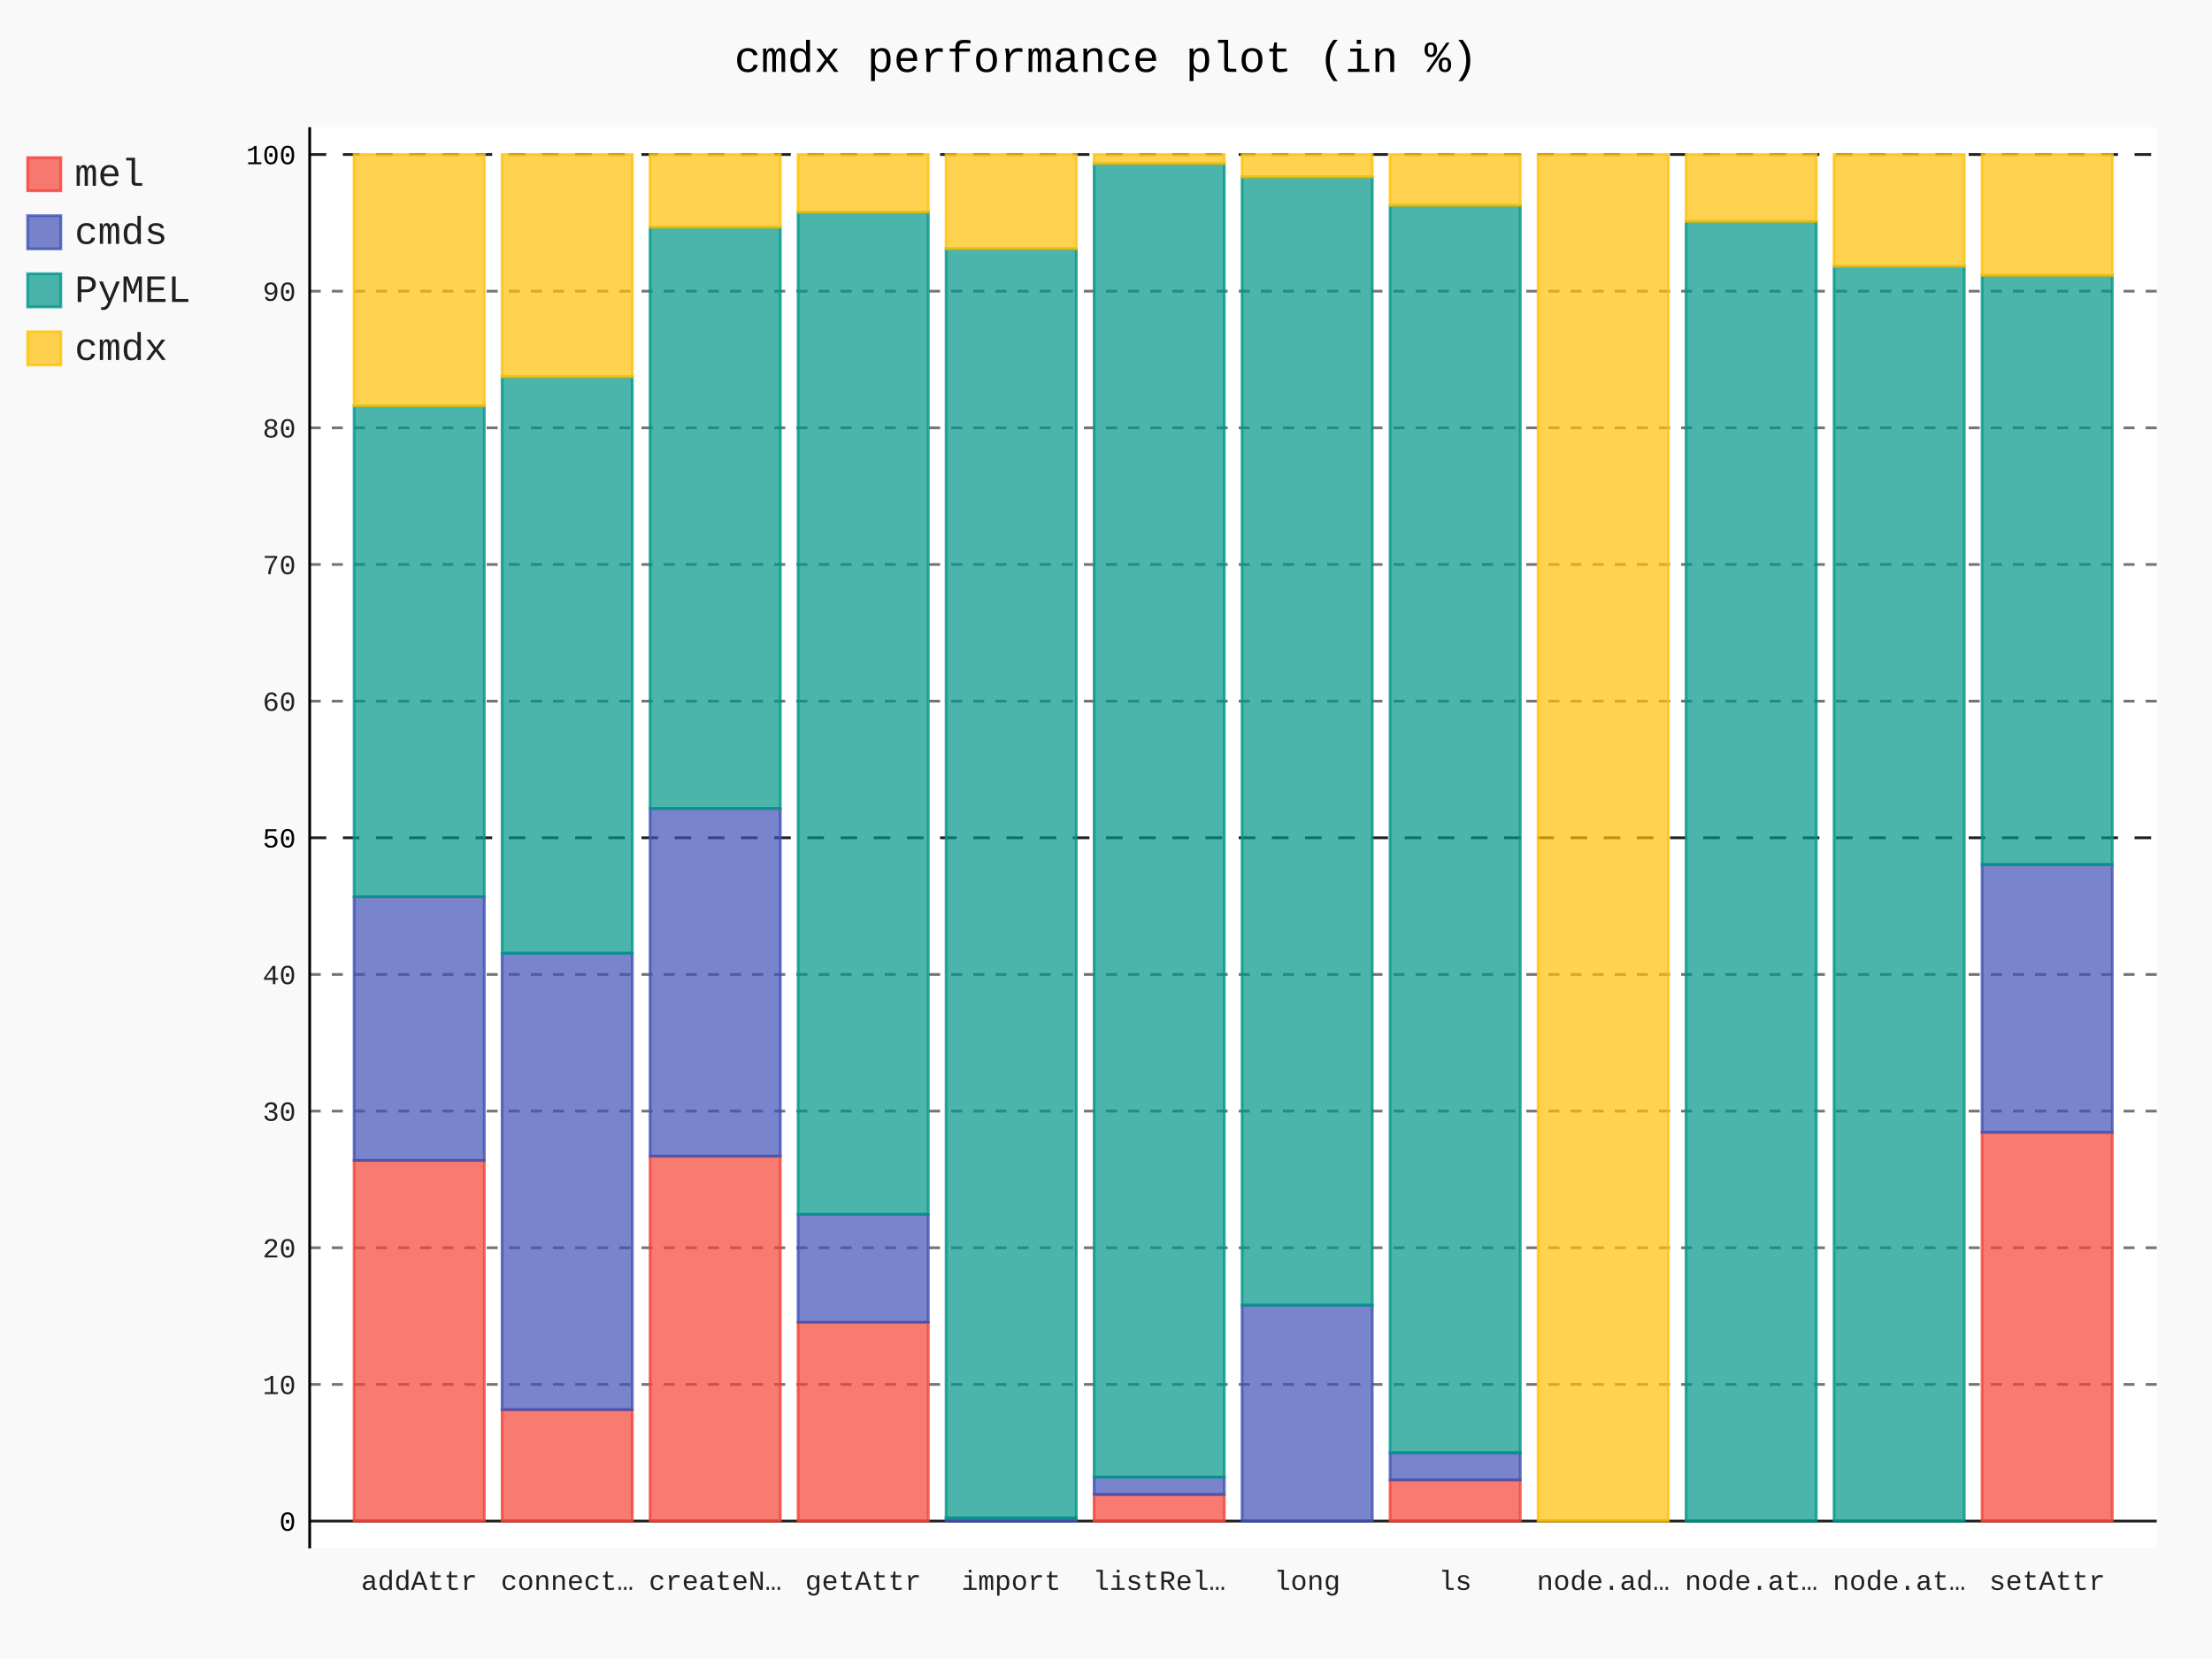
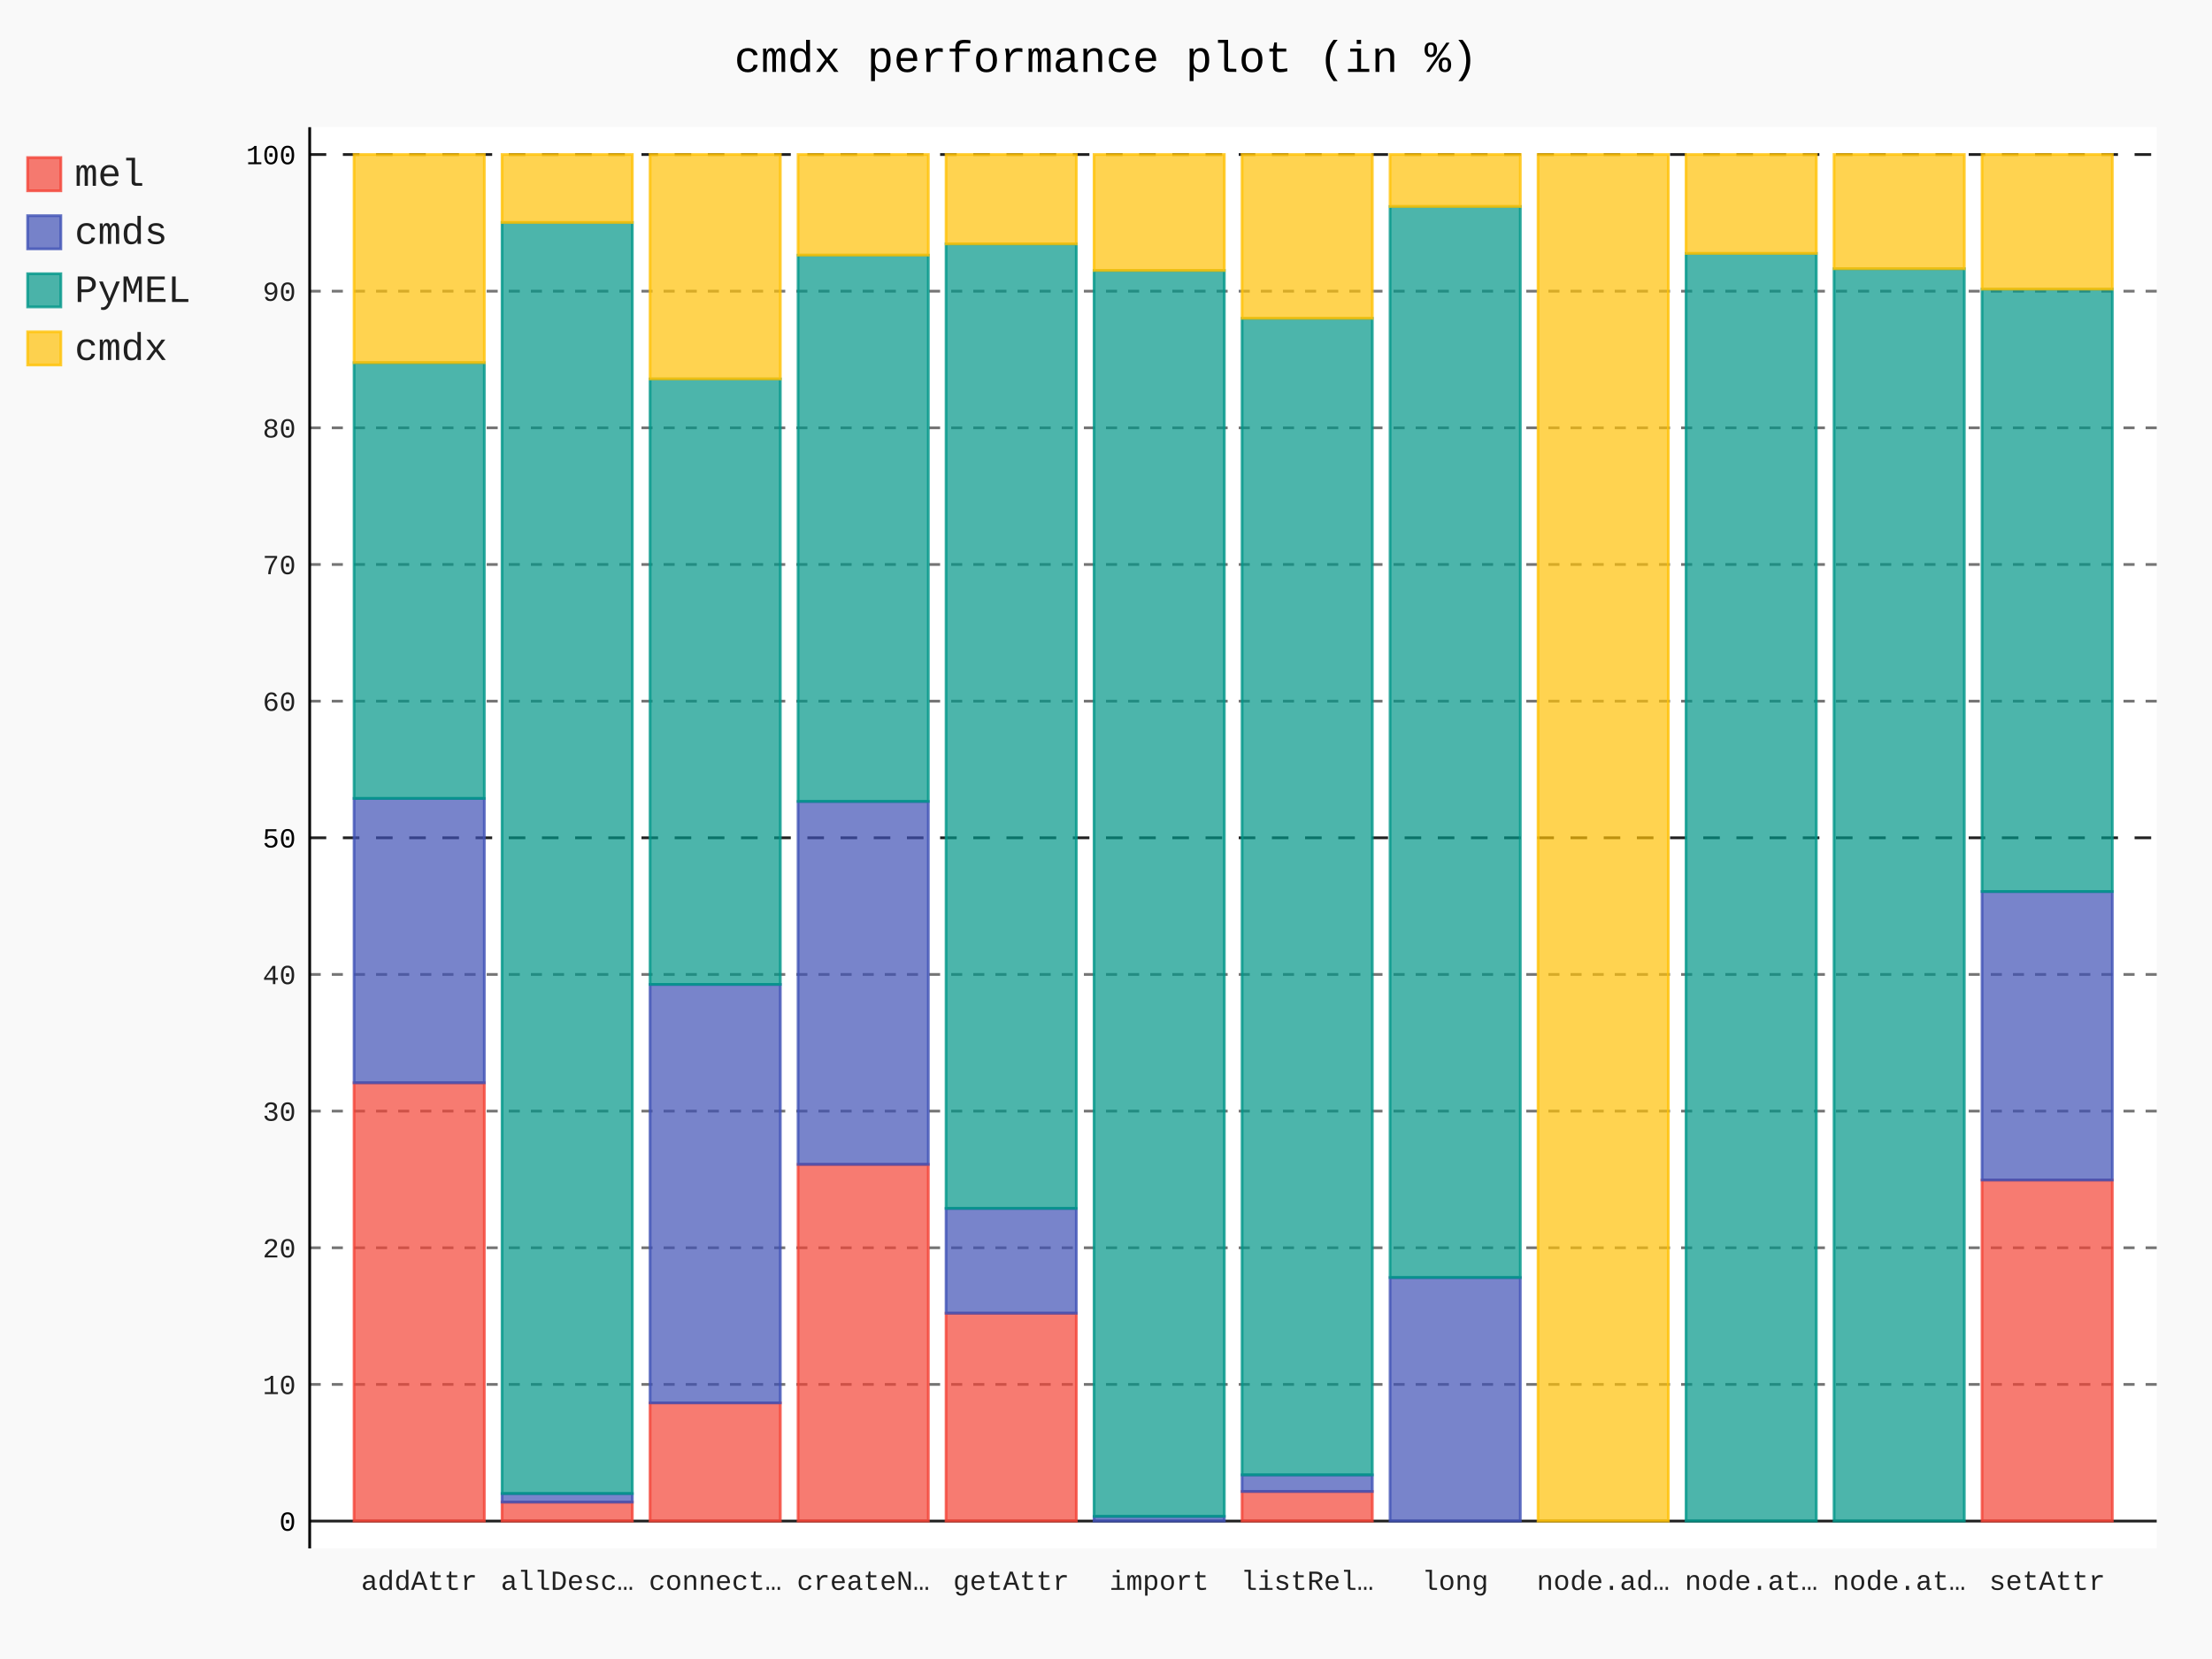
- <svg xmlns="http://www.w3.org/2000/svg" class="pygal-chart" id="chart-b6c16e8e-d1af-4953-ab84-be3a1826a1d7" viewBox="0 0 800 600">
+ <svg xmlns="http://www.w3.org/2000/svg" class="pygal-chart" id="chart-8a82703a-c7ae-4e6c-b10a-4e030cf8976c" viewBox="0 0 800 600">
  <defs>
-     <style type="text/css">#chart-b6c16e8e-d1af-4953-ab84-be3a1826a1d7{-webkit-user-select:none;-webkit-font-smoothing:antialiased;font-family:Consolas,"Liberation Mono",Menlo,Courier,monospace}#chart-b6c16e8e-d1af-4953-ab84-be3a1826a1d7 .title{font-family:Consolas,"Liberation Mono",Menlo,Courier,monospace;font-size:16px}#chart-b6c16e8e-d1af-4953-ab84-be3a1826a1d7 .legends .legend text{font-family:Consolas,"Liberation Mono",Menlo,Courier,monospace;font-size:14px}#chart-b6c16e8e-d1af-4953-ab84-be3a1826a1d7 .axis text{font-family:Consolas,"Liberation Mono",Menlo,Courier,monospace;font-size:10px}#chart-b6c16e8e-d1af-4953-ab84-be3a1826a1d7 .axis text.major{font-family:Consolas,"Liberation Mono",Menlo,Courier,monospace;font-size:10px}#chart-b6c16e8e-d1af-4953-ab84-be3a1826a1d7 .text-overlay text.value{font-family:Consolas,"Liberation Mono",Menlo,Courier,monospace;font-size:16px}#chart-b6c16e8e-d1af-4953-ab84-be3a1826a1d7 .text-overlay text.label{font-family:Consolas,"Liberation Mono",Menlo,Courier,monospace;font-size:10px}#chart-b6c16e8e-d1af-4953-ab84-be3a1826a1d7 .tooltip{font-family:Consolas,"Liberation Mono",Menlo,Courier,monospace;font-size:14px}#chart-b6c16e8e-d1af-4953-ab84-be3a1826a1d7 text.no_data{font-family:Consolas,"Liberation Mono",Menlo,Courier,monospace;font-size:64px}
- #chart-b6c16e8e-d1af-4953-ab84-be3a1826a1d7{background-color:rgba(249,249,249,1)}#chart-b6c16e8e-d1af-4953-ab84-be3a1826a1d7 path,#chart-b6c16e8e-d1af-4953-ab84-be3a1826a1d7 line,#chart-b6c16e8e-d1af-4953-ab84-be3a1826a1d7 rect,#chart-b6c16e8e-d1af-4953-ab84-be3a1826a1d7 circle{-webkit-transition:150ms;-moz-transition:150ms;transition:150ms}#chart-b6c16e8e-d1af-4953-ab84-be3a1826a1d7 .graph &gt; .background{fill:rgba(249,249,249,1)}#chart-b6c16e8e-d1af-4953-ab84-be3a1826a1d7 .plot &gt; .background{fill:rgba(255,255,255,1)}#chart-b6c16e8e-d1af-4953-ab84-be3a1826a1d7 .graph{fill:rgba(0,0,0,.87)}#chart-b6c16e8e-d1af-4953-ab84-be3a1826a1d7 text.no_data{fill:rgba(0,0,0,1)}#chart-b6c16e8e-d1af-4953-ab84-be3a1826a1d7 .title{fill:rgba(0,0,0,1)}#chart-b6c16e8e-d1af-4953-ab84-be3a1826a1d7 .legends .legend text{fill:rgba(0,0,0,.87)}#chart-b6c16e8e-d1af-4953-ab84-be3a1826a1d7 .legends .legend:hover text{fill:rgba(0,0,0,1)}#chart-b6c16e8e-d1af-4953-ab84-be3a1826a1d7 .axis .line{stroke:rgba(0,0,0,1)}#chart-b6c16e8e-d1af-4953-ab84-be3a1826a1d7 .axis .guide.line{stroke:rgba(0,0,0,.54)}#chart-b6c16e8e-d1af-4953-ab84-be3a1826a1d7 .axis .major.line{stroke:rgba(0,0,0,.87)}#chart-b6c16e8e-d1af-4953-ab84-be3a1826a1d7 .axis text.major{fill:rgba(0,0,0,1)}#chart-b6c16e8e-d1af-4953-ab84-be3a1826a1d7 .axis.y .guides:hover .guide.line,#chart-b6c16e8e-d1af-4953-ab84-be3a1826a1d7 .line-graph .axis.x .guides:hover .guide.line,#chart-b6c16e8e-d1af-4953-ab84-be3a1826a1d7 .stackedline-graph .axis.x .guides:hover .guide.line,#chart-b6c16e8e-d1af-4953-ab84-be3a1826a1d7 .xy-graph .axis.x .guides:hover .guide.line{stroke:rgba(0,0,0,1)}#chart-b6c16e8e-d1af-4953-ab84-be3a1826a1d7 .axis .guides:hover text{fill:rgba(0,0,0,1)}#chart-b6c16e8e-d1af-4953-ab84-be3a1826a1d7 .reactive{fill-opacity:.7;stroke-opacity:.8}#chart-b6c16e8e-d1af-4953-ab84-be3a1826a1d7 .ci{stroke:rgba(0,0,0,.87)}#chart-b6c16e8e-d1af-4953-ab84-be3a1826a1d7 .reactive.active,#chart-b6c16e8e-d1af-4953-ab84-be3a1826a1d7 .active .reactive{fill-opacity:.8;stroke-opacity:.9;stroke-width:4}#chart-b6c16e8e-d1af-4953-ab84-be3a1826a1d7 .ci .reactive.active{stroke-width:1.5}#chart-b6c16e8e-d1af-4953-ab84-be3a1826a1d7 .series text{fill:rgba(0,0,0,1)}#chart-b6c16e8e-d1af-4953-ab84-be3a1826a1d7 .tooltip rect{fill:rgba(255,255,255,1);stroke:rgba(0,0,0,1);-webkit-transition:opacity 150ms;-moz-transition:opacity 150ms;transition:opacity 150ms}#chart-b6c16e8e-d1af-4953-ab84-be3a1826a1d7 .tooltip .label{fill:rgba(0,0,0,.87)}#chart-b6c16e8e-d1af-4953-ab84-be3a1826a1d7 .tooltip .label{fill:rgba(0,0,0,.87)}#chart-b6c16e8e-d1af-4953-ab84-be3a1826a1d7 .tooltip .legend{font-size:.8em;fill:rgba(0,0,0,.54)}#chart-b6c16e8e-d1af-4953-ab84-be3a1826a1d7 .tooltip .x_label{font-size:.6em;fill:rgba(0,0,0,1)}#chart-b6c16e8e-d1af-4953-ab84-be3a1826a1d7 .tooltip .xlink{font-size:.5em;text-decoration:underline}#chart-b6c16e8e-d1af-4953-ab84-be3a1826a1d7 .tooltip .value{font-size:1.5em}#chart-b6c16e8e-d1af-4953-ab84-be3a1826a1d7 .bound{font-size:.5em}#chart-b6c16e8e-d1af-4953-ab84-be3a1826a1d7 .max-value{font-size:.75em;fill:rgba(0,0,0,.54)}#chart-b6c16e8e-d1af-4953-ab84-be3a1826a1d7 .map-element{fill:rgba(255,255,255,1);stroke:rgba(0,0,0,.54) !important}#chart-b6c16e8e-d1af-4953-ab84-be3a1826a1d7 .map-element .reactive{fill-opacity:inherit;stroke-opacity:inherit}#chart-b6c16e8e-d1af-4953-ab84-be3a1826a1d7 .color-0,#chart-b6c16e8e-d1af-4953-ab84-be3a1826a1d7 .color-0 a:visited{stroke:#F44336;fill:#F44336}#chart-b6c16e8e-d1af-4953-ab84-be3a1826a1d7 .color-1,#chart-b6c16e8e-d1af-4953-ab84-be3a1826a1d7 .color-1 a:visited{stroke:#3F51B5;fill:#3F51B5}#chart-b6c16e8e-d1af-4953-ab84-be3a1826a1d7 .color-2,#chart-b6c16e8e-d1af-4953-ab84-be3a1826a1d7 .color-2 a:visited{stroke:#009688;fill:#009688}#chart-b6c16e8e-d1af-4953-ab84-be3a1826a1d7 .color-3,#chart-b6c16e8e-d1af-4953-ab84-be3a1826a1d7 .color-3 a:visited{stroke:#FFC107;fill:#FFC107}#chart-b6c16e8e-d1af-4953-ab84-be3a1826a1d7 .text-overlay .color-0 text{fill:black}#chart-b6c16e8e-d1af-4953-ab84-be3a1826a1d7 .text-overlay .color-1 text{fill:black}#chart-b6c16e8e-d1af-4953-ab84-be3a1826a1d7 .text-overlay .color-2 text{fill:black}#chart-b6c16e8e-d1af-4953-ab84-be3a1826a1d7 .text-overlay .color-3 text{fill:black}
- #chart-b6c16e8e-d1af-4953-ab84-be3a1826a1d7 text.no_data{text-anchor:middle}#chart-b6c16e8e-d1af-4953-ab84-be3a1826a1d7 .guide.line{fill:none}#chart-b6c16e8e-d1af-4953-ab84-be3a1826a1d7 .centered{text-anchor:middle}#chart-b6c16e8e-d1af-4953-ab84-be3a1826a1d7 .title{text-anchor:middle}#chart-b6c16e8e-d1af-4953-ab84-be3a1826a1d7 .legends .legend text{fill-opacity:1}#chart-b6c16e8e-d1af-4953-ab84-be3a1826a1d7 .axis.x text{text-anchor:middle}#chart-b6c16e8e-d1af-4953-ab84-be3a1826a1d7 .axis.x:not(.web) text[transform]{text-anchor:start}#chart-b6c16e8e-d1af-4953-ab84-be3a1826a1d7 .axis.x:not(.web) text[transform].backwards{text-anchor:end}#chart-b6c16e8e-d1af-4953-ab84-be3a1826a1d7 .axis.y text{text-anchor:end}#chart-b6c16e8e-d1af-4953-ab84-be3a1826a1d7 .axis.y text[transform].backwards{text-anchor:start}#chart-b6c16e8e-d1af-4953-ab84-be3a1826a1d7 .axis.y2 text{text-anchor:start}#chart-b6c16e8e-d1af-4953-ab84-be3a1826a1d7 .axis.y2 text[transform].backwards{text-anchor:end}#chart-b6c16e8e-d1af-4953-ab84-be3a1826a1d7 .axis .guide.line{stroke-dasharray:4,4}#chart-b6c16e8e-d1af-4953-ab84-be3a1826a1d7 .axis .major.guide.line{stroke-dasharray:6,6}#chart-b6c16e8e-d1af-4953-ab84-be3a1826a1d7 .horizontal .axis.y .guide.line,#chart-b6c16e8e-d1af-4953-ab84-be3a1826a1d7 .horizontal .axis.y2 .guide.line,#chart-b6c16e8e-d1af-4953-ab84-be3a1826a1d7 .vertical .axis.x .guide.line{opacity:0}#chart-b6c16e8e-d1af-4953-ab84-be3a1826a1d7 .horizontal .axis.always_show .guide.line,#chart-b6c16e8e-d1af-4953-ab84-be3a1826a1d7 .vertical .axis.always_show .guide.line{opacity:1 !important}#chart-b6c16e8e-d1af-4953-ab84-be3a1826a1d7 .axis.y .guides:hover .guide.line,#chart-b6c16e8e-d1af-4953-ab84-be3a1826a1d7 .axis.y2 .guides:hover .guide.line,#chart-b6c16e8e-d1af-4953-ab84-be3a1826a1d7 .axis.x .guides:hover .guide.line{opacity:1}#chart-b6c16e8e-d1af-4953-ab84-be3a1826a1d7 .axis .guides:hover text{opacity:1}#chart-b6c16e8e-d1af-4953-ab84-be3a1826a1d7 .nofill{fill:none}#chart-b6c16e8e-d1af-4953-ab84-be3a1826a1d7 .subtle-fill{fill-opacity:.2}#chart-b6c16e8e-d1af-4953-ab84-be3a1826a1d7 .dot{stroke-width:1px;fill-opacity:1}#chart-b6c16e8e-d1af-4953-ab84-be3a1826a1d7 .dot.active{stroke-width:5px}#chart-b6c16e8e-d1af-4953-ab84-be3a1826a1d7 .dot.negative{fill:transparent}#chart-b6c16e8e-d1af-4953-ab84-be3a1826a1d7 text,#chart-b6c16e8e-d1af-4953-ab84-be3a1826a1d7 tspan{stroke:none !important}#chart-b6c16e8e-d1af-4953-ab84-be3a1826a1d7 .series text.active{opacity:1}#chart-b6c16e8e-d1af-4953-ab84-be3a1826a1d7 .tooltip rect{fill-opacity:.95;stroke-width:.5}#chart-b6c16e8e-d1af-4953-ab84-be3a1826a1d7 .tooltip text{fill-opacity:1}#chart-b6c16e8e-d1af-4953-ab84-be3a1826a1d7 .showable{visibility:hidden}#chart-b6c16e8e-d1af-4953-ab84-be3a1826a1d7 .showable.shown{visibility:visible}#chart-b6c16e8e-d1af-4953-ab84-be3a1826a1d7 .gauge-background{fill:rgba(229,229,229,1);stroke:none}#chart-b6c16e8e-d1af-4953-ab84-be3a1826a1d7 .bg-lines{stroke:rgba(249,249,249,1);stroke-width:2px}</style>
+     <style type="text/css">#chart-8a82703a-c7ae-4e6c-b10a-4e030cf8976c{-webkit-user-select:none;-webkit-font-smoothing:antialiased;font-family:Consolas,"Liberation Mono",Menlo,Courier,monospace}#chart-8a82703a-c7ae-4e6c-b10a-4e030cf8976c .title{font-family:Consolas,"Liberation Mono",Menlo,Courier,monospace;font-size:16px}#chart-8a82703a-c7ae-4e6c-b10a-4e030cf8976c .legends .legend text{font-family:Consolas,"Liberation Mono",Menlo,Courier,monospace;font-size:14px}#chart-8a82703a-c7ae-4e6c-b10a-4e030cf8976c .axis text{font-family:Consolas,"Liberation Mono",Menlo,Courier,monospace;font-size:10px}#chart-8a82703a-c7ae-4e6c-b10a-4e030cf8976c .axis text.major{font-family:Consolas,"Liberation Mono",Menlo,Courier,monospace;font-size:10px}#chart-8a82703a-c7ae-4e6c-b10a-4e030cf8976c .text-overlay text.value{font-family:Consolas,"Liberation Mono",Menlo,Courier,monospace;font-size:16px}#chart-8a82703a-c7ae-4e6c-b10a-4e030cf8976c .text-overlay text.label{font-family:Consolas,"Liberation Mono",Menlo,Courier,monospace;font-size:10px}#chart-8a82703a-c7ae-4e6c-b10a-4e030cf8976c .tooltip{font-family:Consolas,"Liberation Mono",Menlo,Courier,monospace;font-size:14px}#chart-8a82703a-c7ae-4e6c-b10a-4e030cf8976c text.no_data{font-family:Consolas,"Liberation Mono",Menlo,Courier,monospace;font-size:64px}
+ #chart-8a82703a-c7ae-4e6c-b10a-4e030cf8976c{background-color:rgba(249,249,249,1)}#chart-8a82703a-c7ae-4e6c-b10a-4e030cf8976c path,#chart-8a82703a-c7ae-4e6c-b10a-4e030cf8976c line,#chart-8a82703a-c7ae-4e6c-b10a-4e030cf8976c rect,#chart-8a82703a-c7ae-4e6c-b10a-4e030cf8976c circle{-webkit-transition:150ms;-moz-transition:150ms;transition:150ms}#chart-8a82703a-c7ae-4e6c-b10a-4e030cf8976c .graph &gt; .background{fill:rgba(249,249,249,1)}#chart-8a82703a-c7ae-4e6c-b10a-4e030cf8976c .plot &gt; .background{fill:rgba(255,255,255,1)}#chart-8a82703a-c7ae-4e6c-b10a-4e030cf8976c .graph{fill:rgba(0,0,0,.87)}#chart-8a82703a-c7ae-4e6c-b10a-4e030cf8976c text.no_data{fill:rgba(0,0,0,1)}#chart-8a82703a-c7ae-4e6c-b10a-4e030cf8976c .title{fill:rgba(0,0,0,1)}#chart-8a82703a-c7ae-4e6c-b10a-4e030cf8976c .legends .legend text{fill:rgba(0,0,0,.87)}#chart-8a82703a-c7ae-4e6c-b10a-4e030cf8976c .legends .legend:hover text{fill:rgba(0,0,0,1)}#chart-8a82703a-c7ae-4e6c-b10a-4e030cf8976c .axis .line{stroke:rgba(0,0,0,1)}#chart-8a82703a-c7ae-4e6c-b10a-4e030cf8976c .axis .guide.line{stroke:rgba(0,0,0,.54)}#chart-8a82703a-c7ae-4e6c-b10a-4e030cf8976c .axis .major.line{stroke:rgba(0,0,0,.87)}#chart-8a82703a-c7ae-4e6c-b10a-4e030cf8976c .axis text.major{fill:rgba(0,0,0,1)}#chart-8a82703a-c7ae-4e6c-b10a-4e030cf8976c .axis.y .guides:hover .guide.line,#chart-8a82703a-c7ae-4e6c-b10a-4e030cf8976c .line-graph .axis.x .guides:hover .guide.line,#chart-8a82703a-c7ae-4e6c-b10a-4e030cf8976c .stackedline-graph .axis.x .guides:hover .guide.line,#chart-8a82703a-c7ae-4e6c-b10a-4e030cf8976c .xy-graph .axis.x .guides:hover .guide.line{stroke:rgba(0,0,0,1)}#chart-8a82703a-c7ae-4e6c-b10a-4e030cf8976c .axis .guides:hover text{fill:rgba(0,0,0,1)}#chart-8a82703a-c7ae-4e6c-b10a-4e030cf8976c .reactive{fill-opacity:.7;stroke-opacity:.8}#chart-8a82703a-c7ae-4e6c-b10a-4e030cf8976c .ci{stroke:rgba(0,0,0,.87)}#chart-8a82703a-c7ae-4e6c-b10a-4e030cf8976c .reactive.active,#chart-8a82703a-c7ae-4e6c-b10a-4e030cf8976c .active .reactive{fill-opacity:.8;stroke-opacity:.9;stroke-width:4}#chart-8a82703a-c7ae-4e6c-b10a-4e030cf8976c .ci .reactive.active{stroke-width:1.5}#chart-8a82703a-c7ae-4e6c-b10a-4e030cf8976c .series text{fill:rgba(0,0,0,1)}#chart-8a82703a-c7ae-4e6c-b10a-4e030cf8976c .tooltip rect{fill:rgba(255,255,255,1);stroke:rgba(0,0,0,1);-webkit-transition:opacity 150ms;-moz-transition:opacity 150ms;transition:opacity 150ms}#chart-8a82703a-c7ae-4e6c-b10a-4e030cf8976c .tooltip .label{fill:rgba(0,0,0,.87)}#chart-8a82703a-c7ae-4e6c-b10a-4e030cf8976c .tooltip .label{fill:rgba(0,0,0,.87)}#chart-8a82703a-c7ae-4e6c-b10a-4e030cf8976c .tooltip .legend{font-size:.8em;fill:rgba(0,0,0,.54)}#chart-8a82703a-c7ae-4e6c-b10a-4e030cf8976c .tooltip .x_label{font-size:.6em;fill:rgba(0,0,0,1)}#chart-8a82703a-c7ae-4e6c-b10a-4e030cf8976c .tooltip .xlink{font-size:.5em;text-decoration:underline}#chart-8a82703a-c7ae-4e6c-b10a-4e030cf8976c .tooltip .value{font-size:1.5em}#chart-8a82703a-c7ae-4e6c-b10a-4e030cf8976c .bound{font-size:.5em}#chart-8a82703a-c7ae-4e6c-b10a-4e030cf8976c .max-value{font-size:.75em;fill:rgba(0,0,0,.54)}#chart-8a82703a-c7ae-4e6c-b10a-4e030cf8976c .map-element{fill:rgba(255,255,255,1);stroke:rgba(0,0,0,.54) !important}#chart-8a82703a-c7ae-4e6c-b10a-4e030cf8976c .map-element .reactive{fill-opacity:inherit;stroke-opacity:inherit}#chart-8a82703a-c7ae-4e6c-b10a-4e030cf8976c .color-0,#chart-8a82703a-c7ae-4e6c-b10a-4e030cf8976c .color-0 a:visited{stroke:#F44336;fill:#F44336}#chart-8a82703a-c7ae-4e6c-b10a-4e030cf8976c .color-1,#chart-8a82703a-c7ae-4e6c-b10a-4e030cf8976c .color-1 a:visited{stroke:#3F51B5;fill:#3F51B5}#chart-8a82703a-c7ae-4e6c-b10a-4e030cf8976c .color-2,#chart-8a82703a-c7ae-4e6c-b10a-4e030cf8976c .color-2 a:visited{stroke:#009688;fill:#009688}#chart-8a82703a-c7ae-4e6c-b10a-4e030cf8976c .color-3,#chart-8a82703a-c7ae-4e6c-b10a-4e030cf8976c .color-3 a:visited{stroke:#FFC107;fill:#FFC107}#chart-8a82703a-c7ae-4e6c-b10a-4e030cf8976c .text-overlay .color-0 text{fill:black}#chart-8a82703a-c7ae-4e6c-b10a-4e030cf8976c .text-overlay .color-1 text{fill:black}#chart-8a82703a-c7ae-4e6c-b10a-4e030cf8976c .text-overlay .color-2 text{fill:black}#chart-8a82703a-c7ae-4e6c-b10a-4e030cf8976c .text-overlay .color-3 text{fill:black}
+ #chart-8a82703a-c7ae-4e6c-b10a-4e030cf8976c text.no_data{text-anchor:middle}#chart-8a82703a-c7ae-4e6c-b10a-4e030cf8976c .guide.line{fill:none}#chart-8a82703a-c7ae-4e6c-b10a-4e030cf8976c .centered{text-anchor:middle}#chart-8a82703a-c7ae-4e6c-b10a-4e030cf8976c .title{text-anchor:middle}#chart-8a82703a-c7ae-4e6c-b10a-4e030cf8976c .legends .legend text{fill-opacity:1}#chart-8a82703a-c7ae-4e6c-b10a-4e030cf8976c .axis.x text{text-anchor:middle}#chart-8a82703a-c7ae-4e6c-b10a-4e030cf8976c .axis.x:not(.web) text[transform]{text-anchor:start}#chart-8a82703a-c7ae-4e6c-b10a-4e030cf8976c .axis.x:not(.web) text[transform].backwards{text-anchor:end}#chart-8a82703a-c7ae-4e6c-b10a-4e030cf8976c .axis.y text{text-anchor:end}#chart-8a82703a-c7ae-4e6c-b10a-4e030cf8976c .axis.y text[transform].backwards{text-anchor:start}#chart-8a82703a-c7ae-4e6c-b10a-4e030cf8976c .axis.y2 text{text-anchor:start}#chart-8a82703a-c7ae-4e6c-b10a-4e030cf8976c .axis.y2 text[transform].backwards{text-anchor:end}#chart-8a82703a-c7ae-4e6c-b10a-4e030cf8976c .axis .guide.line{stroke-dasharray:4,4}#chart-8a82703a-c7ae-4e6c-b10a-4e030cf8976c .axis .major.guide.line{stroke-dasharray:6,6}#chart-8a82703a-c7ae-4e6c-b10a-4e030cf8976c .horizontal .axis.y .guide.line,#chart-8a82703a-c7ae-4e6c-b10a-4e030cf8976c .horizontal .axis.y2 .guide.line,#chart-8a82703a-c7ae-4e6c-b10a-4e030cf8976c .vertical .axis.x .guide.line{opacity:0}#chart-8a82703a-c7ae-4e6c-b10a-4e030cf8976c .horizontal .axis.always_show .guide.line,#chart-8a82703a-c7ae-4e6c-b10a-4e030cf8976c .vertical .axis.always_show .guide.line{opacity:1 !important}#chart-8a82703a-c7ae-4e6c-b10a-4e030cf8976c .axis.y .guides:hover .guide.line,#chart-8a82703a-c7ae-4e6c-b10a-4e030cf8976c .axis.y2 .guides:hover .guide.line,#chart-8a82703a-c7ae-4e6c-b10a-4e030cf8976c .axis.x .guides:hover .guide.line{opacity:1}#chart-8a82703a-c7ae-4e6c-b10a-4e030cf8976c .axis .guides:hover text{opacity:1}#chart-8a82703a-c7ae-4e6c-b10a-4e030cf8976c .nofill{fill:none}#chart-8a82703a-c7ae-4e6c-b10a-4e030cf8976c .subtle-fill{fill-opacity:.2}#chart-8a82703a-c7ae-4e6c-b10a-4e030cf8976c .dot{stroke-width:1px;fill-opacity:1}#chart-8a82703a-c7ae-4e6c-b10a-4e030cf8976c .dot.active{stroke-width:5px}#chart-8a82703a-c7ae-4e6c-b10a-4e030cf8976c .dot.negative{fill:transparent}#chart-8a82703a-c7ae-4e6c-b10a-4e030cf8976c text,#chart-8a82703a-c7ae-4e6c-b10a-4e030cf8976c tspan{stroke:none !important}#chart-8a82703a-c7ae-4e6c-b10a-4e030cf8976c .series text.active{opacity:1}#chart-8a82703a-c7ae-4e6c-b10a-4e030cf8976c .tooltip rect{fill-opacity:.95;stroke-width:.5}#chart-8a82703a-c7ae-4e6c-b10a-4e030cf8976c .tooltip text{fill-opacity:1}#chart-8a82703a-c7ae-4e6c-b10a-4e030cf8976c .showable{visibility:hidden}#chart-8a82703a-c7ae-4e6c-b10a-4e030cf8976c .showable.shown{visibility:visible}#chart-8a82703a-c7ae-4e6c-b10a-4e030cf8976c .gauge-background{fill:rgba(229,229,229,1);stroke:none}#chart-8a82703a-c7ae-4e6c-b10a-4e030cf8976c .bg-lines{stroke:rgba(249,249,249,1);stroke-width:2px}</style>
  </defs>
  <g class="graph stackedbar-graph vertical">
    <rect class="background" height="600" width="800" x="0" y="0" />
    <g class="plot" transform="translate(112, 46)">
      <rect class="background" height="514" width="668.0" x="0" y="0" />
      <g class="axis y always_show">
        <g class="guides">
          <path class="axis major line" d="M0 504.115 h668" />
          <text class="major" x="-5" y="507.615">0</text>
        </g>
        <g class="guides">
          <path class="guide line" d="M0 454.692 h668" />
          <text class="" x="-5" y="458.192">10</text>
        </g>
        <g class="guides">
          <path class="guide line" d="M0 405.269 h668" />
          <text class="" x="-5" y="408.769">20</text>
        </g>
        <g class="guides">
          <path class="guide line" d="M0 355.846 h668" />
          <text class="" x="-5" y="359.346">30</text>
        </g>
        <g class="guides">
          <path class="guide line" d="M0 306.423 h668" />
          <text class="" x="-5" y="309.923">40</text>
        </g>
        <g class="guides">
          <path class="major guide line" d="M0 257 h668" />
          <text class="major" x="-5" y="260.5">50</text>
        </g>
        <g class="guides">
          <path class="guide line" d="M0 207.577 h668" />
          <text class="" x="-5" y="211.077">60</text>
        </g>
        <g class="guides">
          <path class="guide line" d="M0 158.154 h668" />
          <text class="" x="-5" y="161.654">70</text>
        </g>
        <g class="guides">
          <path class="guide line" d="M0 108.731 h668" />
          <text class="" x="-5" y="112.231">80</text>
        </g>
        <g class="guides">
          <path class="guide line" d="M0 59.308 h668" />
          <text class="" x="-5" y="62.808">90</text>
        </g>
        <g class="guides">
          <path class="major guide line" d="M0 9.885 h668" />
          <text class="major" x="-5" y="13.385">100</text>
        </g>
      </g>
      <g class="axis x">
        <path class="line" d="M0 0 v514" />
        <g class="guides">
          <path class="guide line" d="M39.609 0 v514" />
          <text class="" x="39.609" y="529.0">addAttr</text>
        </g>
        <g class="guides">
          <path class="guide line" d="M93.135 0 v514" />
-           <text class="" x="93.135" y="529.0">connect…</text>
+           <text class="" x="93.135" y="529.0">allDesc…</text>
        </g>
        <g class="guides">
          <path class="guide line" d="M146.66 0 v514" />
-           <text class="" x="146.66" y="529.0">createN…</text>
+           <text class="" x="146.66" y="529.0">connect…</text>
        </g>
        <g class="guides">
          <path class="guide line" d="M200.186 0 v514" />
-           <text class="" x="200.186" y="529.0">getAttr</text>
+           <text class="" x="200.186" y="529.0">createN…</text>
        </g>
        <g class="guides">
          <path class="guide line" d="M253.712 0 v514" />
-           <text class="" x="253.712" y="529.0">import</text>
+           <text class="" x="253.712" y="529.0">getAttr</text>
        </g>
        <g class="guides">
          <path class="guide line" d="M307.237 0 v514" />
-           <text class="" x="307.237" y="529.0">listRel…</text>
+           <text class="" x="307.237" y="529.0">import</text>
        </g>
        <g class="guides">
          <path class="guide line" d="M360.763 0 v514" />
-           <text class="" x="360.763" y="529.0">long</text>
+           <text class="" x="360.763" y="529.0">listRel…</text>
        </g>
        <g class="guides">
          <path class="guide line" d="M414.288 0 v514" />
-           <text class="" x="414.288" y="529.0">ls</text>
+           <text class="" x="414.288" y="529.0">long</text>
        </g>
        <g class="guides">
          <path class="guide line" d="M467.814 0 v514" />
          <text class="" x="467.814" y="529.0">node.ad…</text>
        </g>
        <g class="guides">
          <path class="guide line" d="M521.34 0 v514" />
          <text class="" x="521.34" y="529.0">node.at…</text>
        </g>
        <g class="guides">
          <path class="guide line" d="M574.865 0 v514" />
          <text class="" x="574.865" y="529.0">node.at…</text>
        </g>
        <g class="guides">
          <path class="guide line" d="M628.391 0 v514" />
          <text class="" x="628.391" y="529.0">setAttr</text>
        </g>
      </g>
      <g class="series serie-0 color-0">
        <g class="bars">
          <g class="bar">
-             <rect class="rect reactive tooltip-trigger" height="130.44" rx="0" ry="0" width="47.103" x="16.058" y="373.675" />
-           </g>
-           <g class="bar">
-             <rect class="rect reactive tooltip-trigger" height="40.275" rx="0" ry="0" width="47.103" x="69.583" y="463.841" />
-           </g>
-           <g class="bar">
-             <rect class="rect reactive tooltip-trigger" height="131.97" rx="0" ry="0" width="47.103" x="123.109" y="372.145" />
-           </g>
-           <g class="bar">
-             <rect class="rect reactive tooltip-trigger" height="71.891" rx="0" ry="0" width="47.103" x="176.635" y="432.225" />
-           </g>
-           <g class="bar">
-             <rect class="rect reactive tooltip-trigger" height="0.0" rx="0" ry="0" width="47.103" x="230.16" y="504.115" />
-           </g>
-           <g class="bar">
-             <rect class="rect reactive tooltip-trigger" height="9.606" rx="0" ry="0" width="47.103" x="283.686" y="494.51" />
-           </g>
-           <g class="bar">
-             <rect class="rect reactive tooltip-trigger" height="0.0" rx="0" ry="0" width="47.103" x="337.212" y="504.115" />
-           </g>
-           <g class="bar">
-             <rect class="rect reactive tooltip-trigger" height="14.853" rx="0" ry="0" width="47.103" x="390.737" y="489.263" />
+             <rect class="rect reactive tooltip-trigger" height="158.501" rx="0" ry="0" width="47.103" x="16.058" y="345.614" />
+           </g>
+           <g class="bar">
+             <rect class="rect reactive tooltip-trigger" height="6.853" rx="0" ry="0" width="47.103" x="69.583" y="497.262" />
+           </g>
+           <g class="bar">
+             <rect class="rect reactive tooltip-trigger" height="42.738" rx="0" ry="0" width="47.103" x="123.109" y="461.377" />
+           </g>
+           <g class="bar">
+             <rect class="rect reactive tooltip-trigger" height="128.992" rx="0" ry="0" width="47.103" x="176.635" y="375.123" />
+           </g>
+           <g class="bar">
+             <rect class="rect reactive tooltip-trigger" height="75.169" rx="0" ry="0" width="47.103" x="230.16" y="428.947" />
+           </g>
+           <g class="bar">
+             <rect class="rect reactive tooltip-trigger" height="0.0" rx="0" ry="0" width="47.103" x="283.686" y="504.115" />
+           </g>
+           <g class="bar">
+             <rect class="rect reactive tooltip-trigger" height="10.697" rx="0" ry="0" width="47.103" x="337.212" y="493.419" />
+           </g>
+           <g class="bar">
+             <rect class="rect reactive tooltip-trigger" height="0.0" rx="0" ry="0" width="47.103" x="390.737" y="504.115" />
          </g>
          <g class="bar">
            <rect class="rect reactive tooltip-trigger" height="0.0" rx="0" ry="0" width="47.103" x="444.263" y="504.115" />
          </g>
          <g class="bar">
            <rect class="rect reactive tooltip-trigger" height="0.0" rx="0" ry="0" width="47.103" x="497.788" y="504.115" />
          </g>
          <g class="bar">
            <rect class="rect reactive tooltip-trigger" height="0.0" rx="0" ry="0" width="47.103" x="551.314" y="504.115" />
          </g>
          <g class="bar">
-             <rect class="rect reactive tooltip-trigger" height="140.591" rx="0" ry="0" width="47.103" x="604.84" y="363.524" />
+             <rect class="rect reactive tooltip-trigger" height="123.332" rx="0" ry="0" width="47.103" x="604.84" y="380.784" />
          </g>
        </g>
      </g>
      <g class="series serie-1 color-1">
        <g class="bars">
          <g class="bar">
-             <rect class="rect reactive tooltip-trigger" height="95.35" rx="0" ry="0" width="47.103" x="16.058" y="278.325" />
-           </g>
-           <g class="bar">
-             <rect class="rect reactive tooltip-trigger" height="165.106" rx="0" ry="0" width="47.103" x="69.583" y="298.734" />
-           </g>
-           <g class="bar">
-             <rect class="rect reactive tooltip-trigger" height="125.758" rx="0" ry="0" width="47.103" x="123.109" y="246.387" />
-           </g>
-           <g class="bar">
-             <rect class="rect reactive tooltip-trigger" height="39.052" rx="0" ry="0" width="47.103" x="176.635" y="393.173" />
-           </g>
-           <g class="bar">
-             <rect class="rect reactive tooltip-trigger" height="1.156" rx="0" ry="0" width="47.103" x="230.16" y="502.959" />
-           </g>
-           <g class="bar">
-             <rect class="rect reactive tooltip-trigger" height="6.303" rx="0" ry="0" width="47.103" x="283.686" y="488.207" />
-           </g>
-           <g class="bar">
-             <rect class="rect reactive tooltip-trigger" height="78.1" rx="0" ry="0" width="47.103" x="337.212" y="426.016" />
-           </g>
-           <g class="bar">
-             <rect class="rect reactive tooltip-trigger" height="9.874" rx="0" ry="0" width="47.103" x="390.737" y="479.388" />
+             <rect class="rect reactive tooltip-trigger" height="102.852" rx="0" ry="0" width="47.103" x="16.058" y="242.763" />
+           </g>
+           <g class="bar">
+             <rect class="rect reactive tooltip-trigger" height="3.093" rx="0" ry="0" width="47.103" x="69.583" y="494.169" />
+           </g>
+           <g class="bar">
+             <rect class="rect reactive tooltip-trigger" height="151.351" rx="0" ry="0" width="47.103" x="123.109" y="310.026" />
+           </g>
+           <g class="bar">
+             <rect class="rect reactive tooltip-trigger" height="131.276" rx="0" ry="0" width="47.103" x="176.635" y="243.847" />
+           </g>
+           <g class="bar">
+             <rect class="rect reactive tooltip-trigger" height="37.917" rx="0" ry="0" width="47.103" x="230.16" y="391.03" />
+           </g>
+           <g class="bar">
+             <rect class="rect reactive tooltip-trigger" height="1.69" rx="0" ry="0" width="47.103" x="283.686" y="502.425" />
+           </g>
+           <g class="bar">
+             <rect class="rect reactive tooltip-trigger" height="6.002" rx="0" ry="0" width="47.103" x="337.212" y="487.416" />
+           </g>
+           <g class="bar">
+             <rect class="rect reactive tooltip-trigger" height="88.076" rx="0" ry="0" width="47.103" x="390.737" y="416.04" />
          </g>
          <g class="bar">
            <rect class="rect reactive tooltip-trigger" height="0.0" rx="0" ry="0" width="47.103" x="444.263" y="504.115" />
          </g>
          <g class="bar">
            <rect class="rect reactive tooltip-trigger" height="0.0" rx="0" ry="0" width="47.103" x="497.788" y="504.115" />
          </g>
          <g class="bar">
            <rect class="rect reactive tooltip-trigger" height="0.0" rx="0" ry="0" width="47.103" x="551.314" y="504.115" />
          </g>
          <g class="bar">
-             <rect class="rect reactive tooltip-trigger" height="96.869" rx="0" ry="0" width="47.103" x="604.84" y="266.656" />
+             <rect class="rect reactive tooltip-trigger" height="104.344" rx="0" ry="0" width="47.103" x="604.84" y="276.44" />
          </g>
        </g>
      </g>
      <g class="series serie-2 color-2">
        <g class="bars">
          <g class="bar">
-             <rect class="rect reactive tooltip-trigger" height="177.539" rx="0" ry="0" width="47.103" x="16.058" y="100.786" />
-           </g>
-           <g class="bar">
-             <rect class="rect reactive tooltip-trigger" height="208.477" rx="0" ry="0" width="47.103" x="69.583" y="90.257" />
-           </g>
-           <g class="bar">
-             <rect class="rect reactive tooltip-trigger" height="210.217" rx="0" ry="0" width="47.103" x="123.109" y="36.17" />
-           </g>
-           <g class="bar">
-             <rect class="rect reactive tooltip-trigger" height="362.47" rx="0" ry="0" width="47.103" x="176.635" y="30.703" />
-           </g>
-           <g class="bar">
-             <rect class="rect reactive tooltip-trigger" height="459.027" rx="0" ry="0" width="47.103" x="230.16" y="43.933" />
-           </g>
-           <g class="bar">
-             <rect class="rect reactive tooltip-trigger" height="475.027" rx="0" ry="0" width="47.103" x="283.686" y="13.18" />
-           </g>
-           <g class="bar">
-             <rect class="rect reactive tooltip-trigger" height="408.037" rx="0" ry="0" width="47.103" x="337.212" y="17.979" />
-           </g>
-           <g class="bar">
-             <rect class="rect reactive tooltip-trigger" height="451.109" rx="0" ry="0" width="47.103" x="390.737" y="28.279" />
+             <rect class="rect reactive tooltip-trigger" height="157.605" rx="0" ry="0" width="47.103" x="16.058" y="85.157" />
+           </g>
+           <g class="bar">
+             <rect class="rect reactive tooltip-trigger" height="459.703" rx="0" ry="0" width="47.103" x="69.583" y="34.467" />
+           </g>
+           <g class="bar">
+             <rect class="rect reactive tooltip-trigger" height="218.98" rx="0" ry="0" width="47.103" x="123.109" y="91.046" />
+           </g>
+           <g class="bar">
+             <rect class="rect reactive tooltip-trigger" height="197.572" rx="0" ry="0" width="47.103" x="176.635" y="46.275" />
+           </g>
+           <g class="bar">
+             <rect class="rect reactive tooltip-trigger" height="348.832" rx="0" ry="0" width="47.103" x="230.16" y="42.197" />
+           </g>
+           <g class="bar">
+             <rect class="rect reactive tooltip-trigger" height="450.608" rx="0" ry="0" width="47.103" x="283.686" y="51.817" />
+           </g>
+           <g class="bar">
+             <rect class="rect reactive tooltip-trigger" height="418.3" rx="0" ry="0" width="47.103" x="337.212" y="69.117" />
+           </g>
+           <g class="bar">
+             <rect class="rect reactive tooltip-trigger" height="387.366" rx="0" ry="0" width="47.103" x="390.737" y="28.674" />
          </g>
          <g class="bar">
            <rect class="rect reactive tooltip-trigger" height="0.0" rx="0" ry="0" width="47.103" x="444.263" y="504.115" />
          </g>
          <g class="bar">
-             <rect class="rect reactive tooltip-trigger" height="470.046" rx="0" ry="0" width="47.103" x="497.788" y="34.069" />
-           </g>
-           <g class="bar">
-             <rect class="rect reactive tooltip-trigger" height="453.801" rx="0" ry="0" width="47.103" x="551.314" y="50.314" />
-           </g>
-           <g class="bar">
-             <rect class="rect reactive tooltip-trigger" height="213.044" rx="0" ry="0" width="47.103" x="604.84" y="53.612" />
+             <rect class="rect reactive tooltip-trigger" height="458.463" rx="0" ry="0" width="47.103" x="497.788" y="45.652" />
+           </g>
+           <g class="bar">
+             <rect class="rect reactive tooltip-trigger" height="452.926" rx="0" ry="0" width="47.103" x="551.314" y="51.189" />
+           </g>
+           <g class="bar">
+             <rect class="rect reactive tooltip-trigger" height="217.872" rx="0" ry="0" width="47.103" x="604.84" y="58.567" />
          </g>
        </g>
      </g>
      <g class="series serie-3 color-3">
        <g class="bars">
          <g class="bar">
-             <rect class="rect reactive tooltip-trigger" height="90.901" rx="0" ry="0" width="47.103" x="16.058" y="9.885" />
-           </g>
-           <g class="bar">
-             <rect class="rect reactive tooltip-trigger" height="80.373" rx="0" ry="0" width="47.103" x="69.583" y="9.885" />
-           </g>
-           <g class="bar">
-             <rect class="rect reactive tooltip-trigger" height="26.285" rx="0" ry="0" width="47.103" x="123.109" y="9.885" />
-           </g>
-           <g class="bar">
-             <rect class="rect reactive tooltip-trigger" height="20.818" rx="0" ry="0" width="47.103" x="176.635" y="9.885" />
-           </g>
-           <g class="bar">
-             <rect class="rect reactive tooltip-trigger" height="34.048" rx="0" ry="0" width="47.103" x="230.16" y="9.885" />
-           </g>
-           <g class="bar">
-             <rect class="rect reactive tooltip-trigger" height="3.295" rx="0" ry="0" width="47.103" x="283.686" y="9.885" />
-           </g>
-           <g class="bar">
-             <rect class="rect reactive tooltip-trigger" height="8.094" rx="0" ry="0" width="47.103" x="337.212" y="9.885" />
-           </g>
-           <g class="bar">
-             <rect class="rect reactive tooltip-trigger" height="18.395" rx="0" ry="0" width="47.103" x="390.737" y="9.885" />
+             <rect class="rect reactive tooltip-trigger" height="75.273" rx="0" ry="0" width="47.103" x="16.058" y="9.885" />
+           </g>
+           <g class="bar">
+             <rect class="rect reactive tooltip-trigger" height="24.582" rx="0" ry="0" width="47.103" x="69.583" y="9.885" />
+           </g>
+           <g class="bar">
+             <rect class="rect reactive tooltip-trigger" height="81.161" rx="0" ry="0" width="47.103" x="123.109" y="9.885" />
+           </g>
+           <g class="bar">
+             <rect class="rect reactive tooltip-trigger" height="36.39" rx="0" ry="0" width="47.103" x="176.635" y="9.885" />
+           </g>
+           <g class="bar">
+             <rect class="rect reactive tooltip-trigger" height="32.313" rx="0" ry="0" width="47.103" x="230.16" y="9.885" />
+           </g>
+           <g class="bar">
+             <rect class="rect reactive tooltip-trigger" height="41.932" rx="0" ry="0" width="47.103" x="283.686" y="9.885" />
+           </g>
+           <g class="bar">
+             <rect class="rect reactive tooltip-trigger" height="59.232" rx="0" ry="0" width="47.103" x="337.212" y="9.885" />
+           </g>
+           <g class="bar">
+             <rect class="rect reactive tooltip-trigger" height="18.789" rx="0" ry="0" width="47.103" x="390.737" y="9.885" />
          </g>
          <g class="bar">
            <rect class="rect reactive tooltip-trigger" height="494.231" rx="0" ry="0" width="47.103" x="444.263" y="9.885" />
          </g>
          <g class="bar">
-             <rect class="rect reactive tooltip-trigger" height="24.184" rx="0" ry="0" width="47.103" x="497.788" y="9.885" />
-           </g>
-           <g class="bar">
-             <rect class="rect reactive tooltip-trigger" height="40.429" rx="0" ry="0" width="47.103" x="551.314" y="9.885" />
-           </g>
-           <g class="bar">
-             <rect class="rect reactive tooltip-trigger" height="43.727" rx="0" ry="0" width="47.103" x="604.84" y="9.885" />
+             <rect class="rect reactive tooltip-trigger" height="35.767" rx="0" ry="0" width="47.103" x="497.788" y="9.885" />
+           </g>
+           <g class="bar">
+             <rect class="rect reactive tooltip-trigger" height="41.305" rx="0" ry="0" width="47.103" x="551.314" y="9.885" />
+           </g>
+           <g class="bar">
+             <rect class="rect reactive tooltip-trigger" height="48.683" rx="0" ry="0" width="47.103" x="604.84" y="9.885" />
          </g>
        </g>
      </g>
    </g>
    <g class="titles">
      <text class="title plot_title" x="400.0" y="26">cmdx performance plot (in %)</text>
    </g>
    <g class="plot overlay" transform="translate(112, 46)">
      <g class="series serie-0 color-0" />
      <g class="series serie-1 color-1" />
      <g class="series serie-2 color-2" />
      <g class="series serie-3 color-3" />
    </g>
    <g class="plot text-overlay" transform="translate(112, 46)">
      <g class="series serie-0 color-0" />
      <g class="series serie-1 color-1" />
      <g class="series serie-2 color-2" />
      <g class="series serie-3 color-3" />
    </g>
    <g class="plot tooltip-overlay" transform="translate(112, 46)">
      <g class="tooltip" style="opacity: 0" transform="translate(0 0)">
        <rect class="tooltip-box" height="0" rx="0" ry="0" width="0" />
        <g class="text" />
      </g>
    </g>
    <g class="legends" transform="translate(10, 56)">
      <g class="legend reactive activate-serie" id="activate-serie-0">
        <rect class="color-0 reactive" height="12" width="12" x="0.0" y="1.0" />
        <text x="17.0" y="11.2">mel</text>
      </g>
      <g class="legend reactive activate-serie" id="activate-serie-1">
        <rect class="color-1 reactive" height="12" width="12" x="0.0" y="22.0" />
        <text x="17.0" y="32.2">cmds</text>
      </g>
      <g class="legend reactive activate-serie" id="activate-serie-2">
        <rect class="color-2 reactive" height="12" width="12" x="0.0" y="43.0" />
        <text x="17.0" y="53.2">PyMEL</text>
      </g>
      <g class="legend reactive activate-serie" id="activate-serie-3">
        <rect class="color-3 reactive" height="12" width="12" x="0.0" y="64.0" />
        <text x="17.0" y="74.2">cmdx</text>
      </g>
    </g>
    <g class="legends" transform="translate(790, 56)" />
  </g>
</svg>
